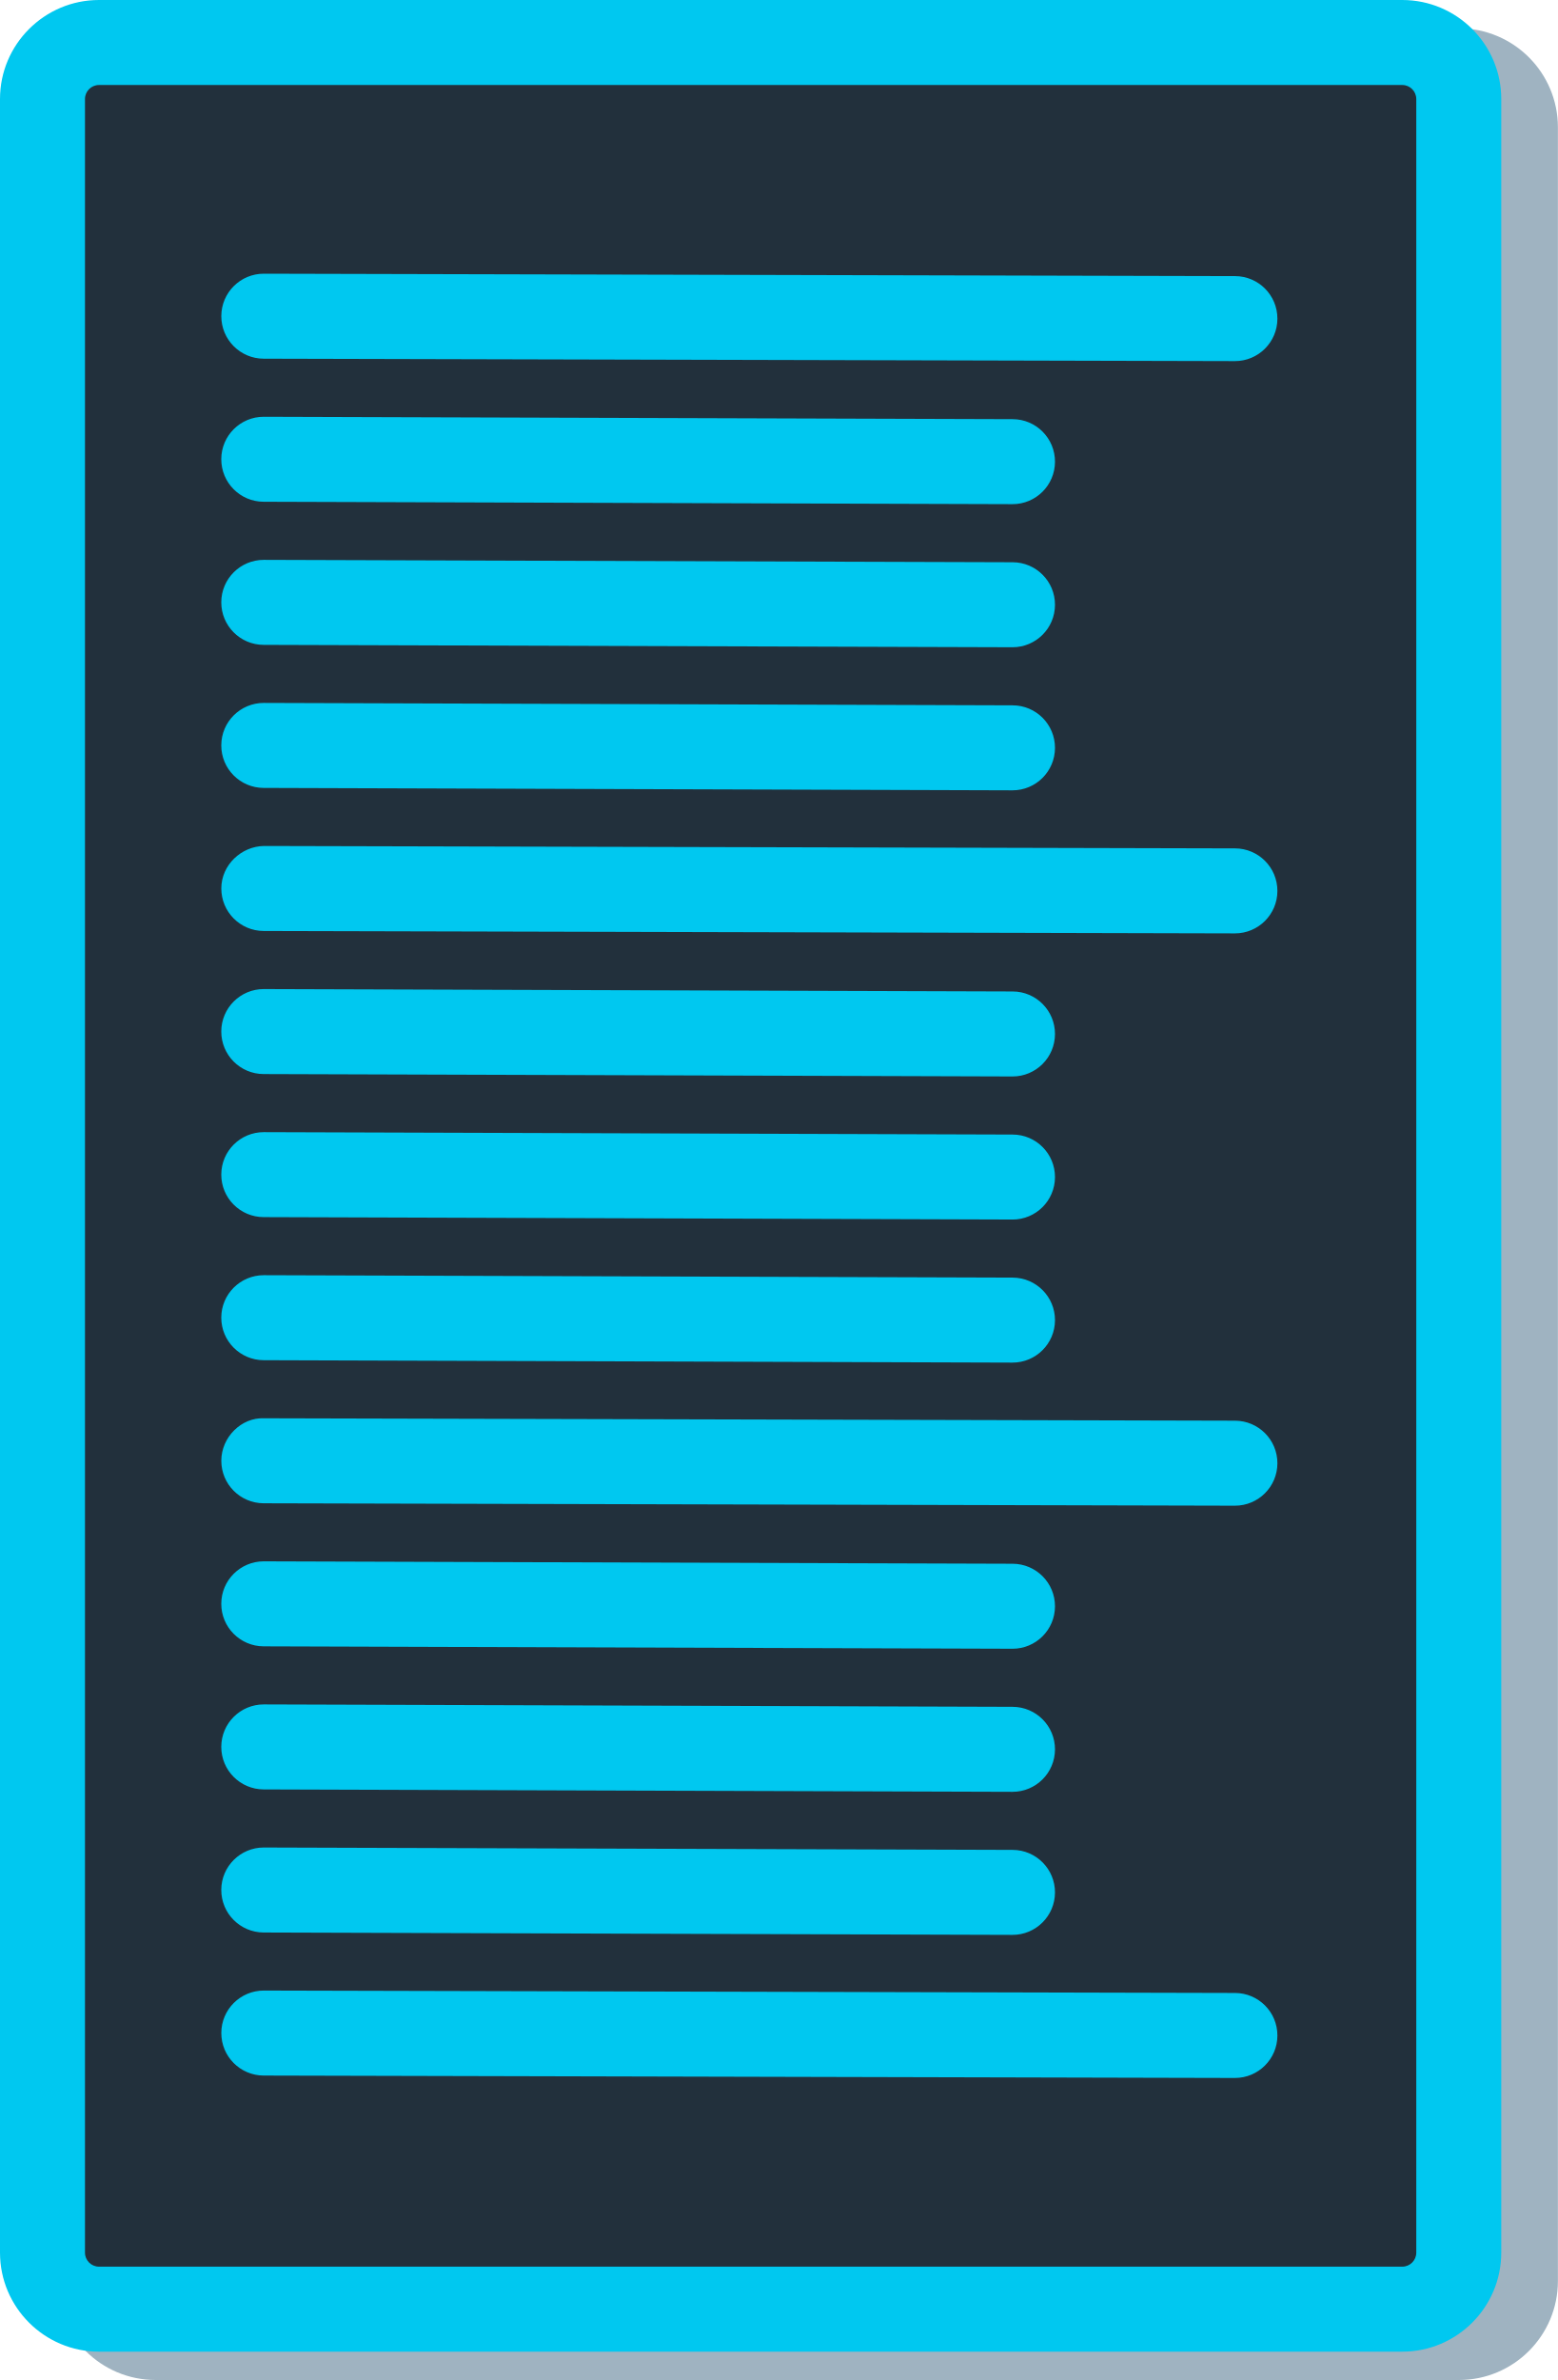
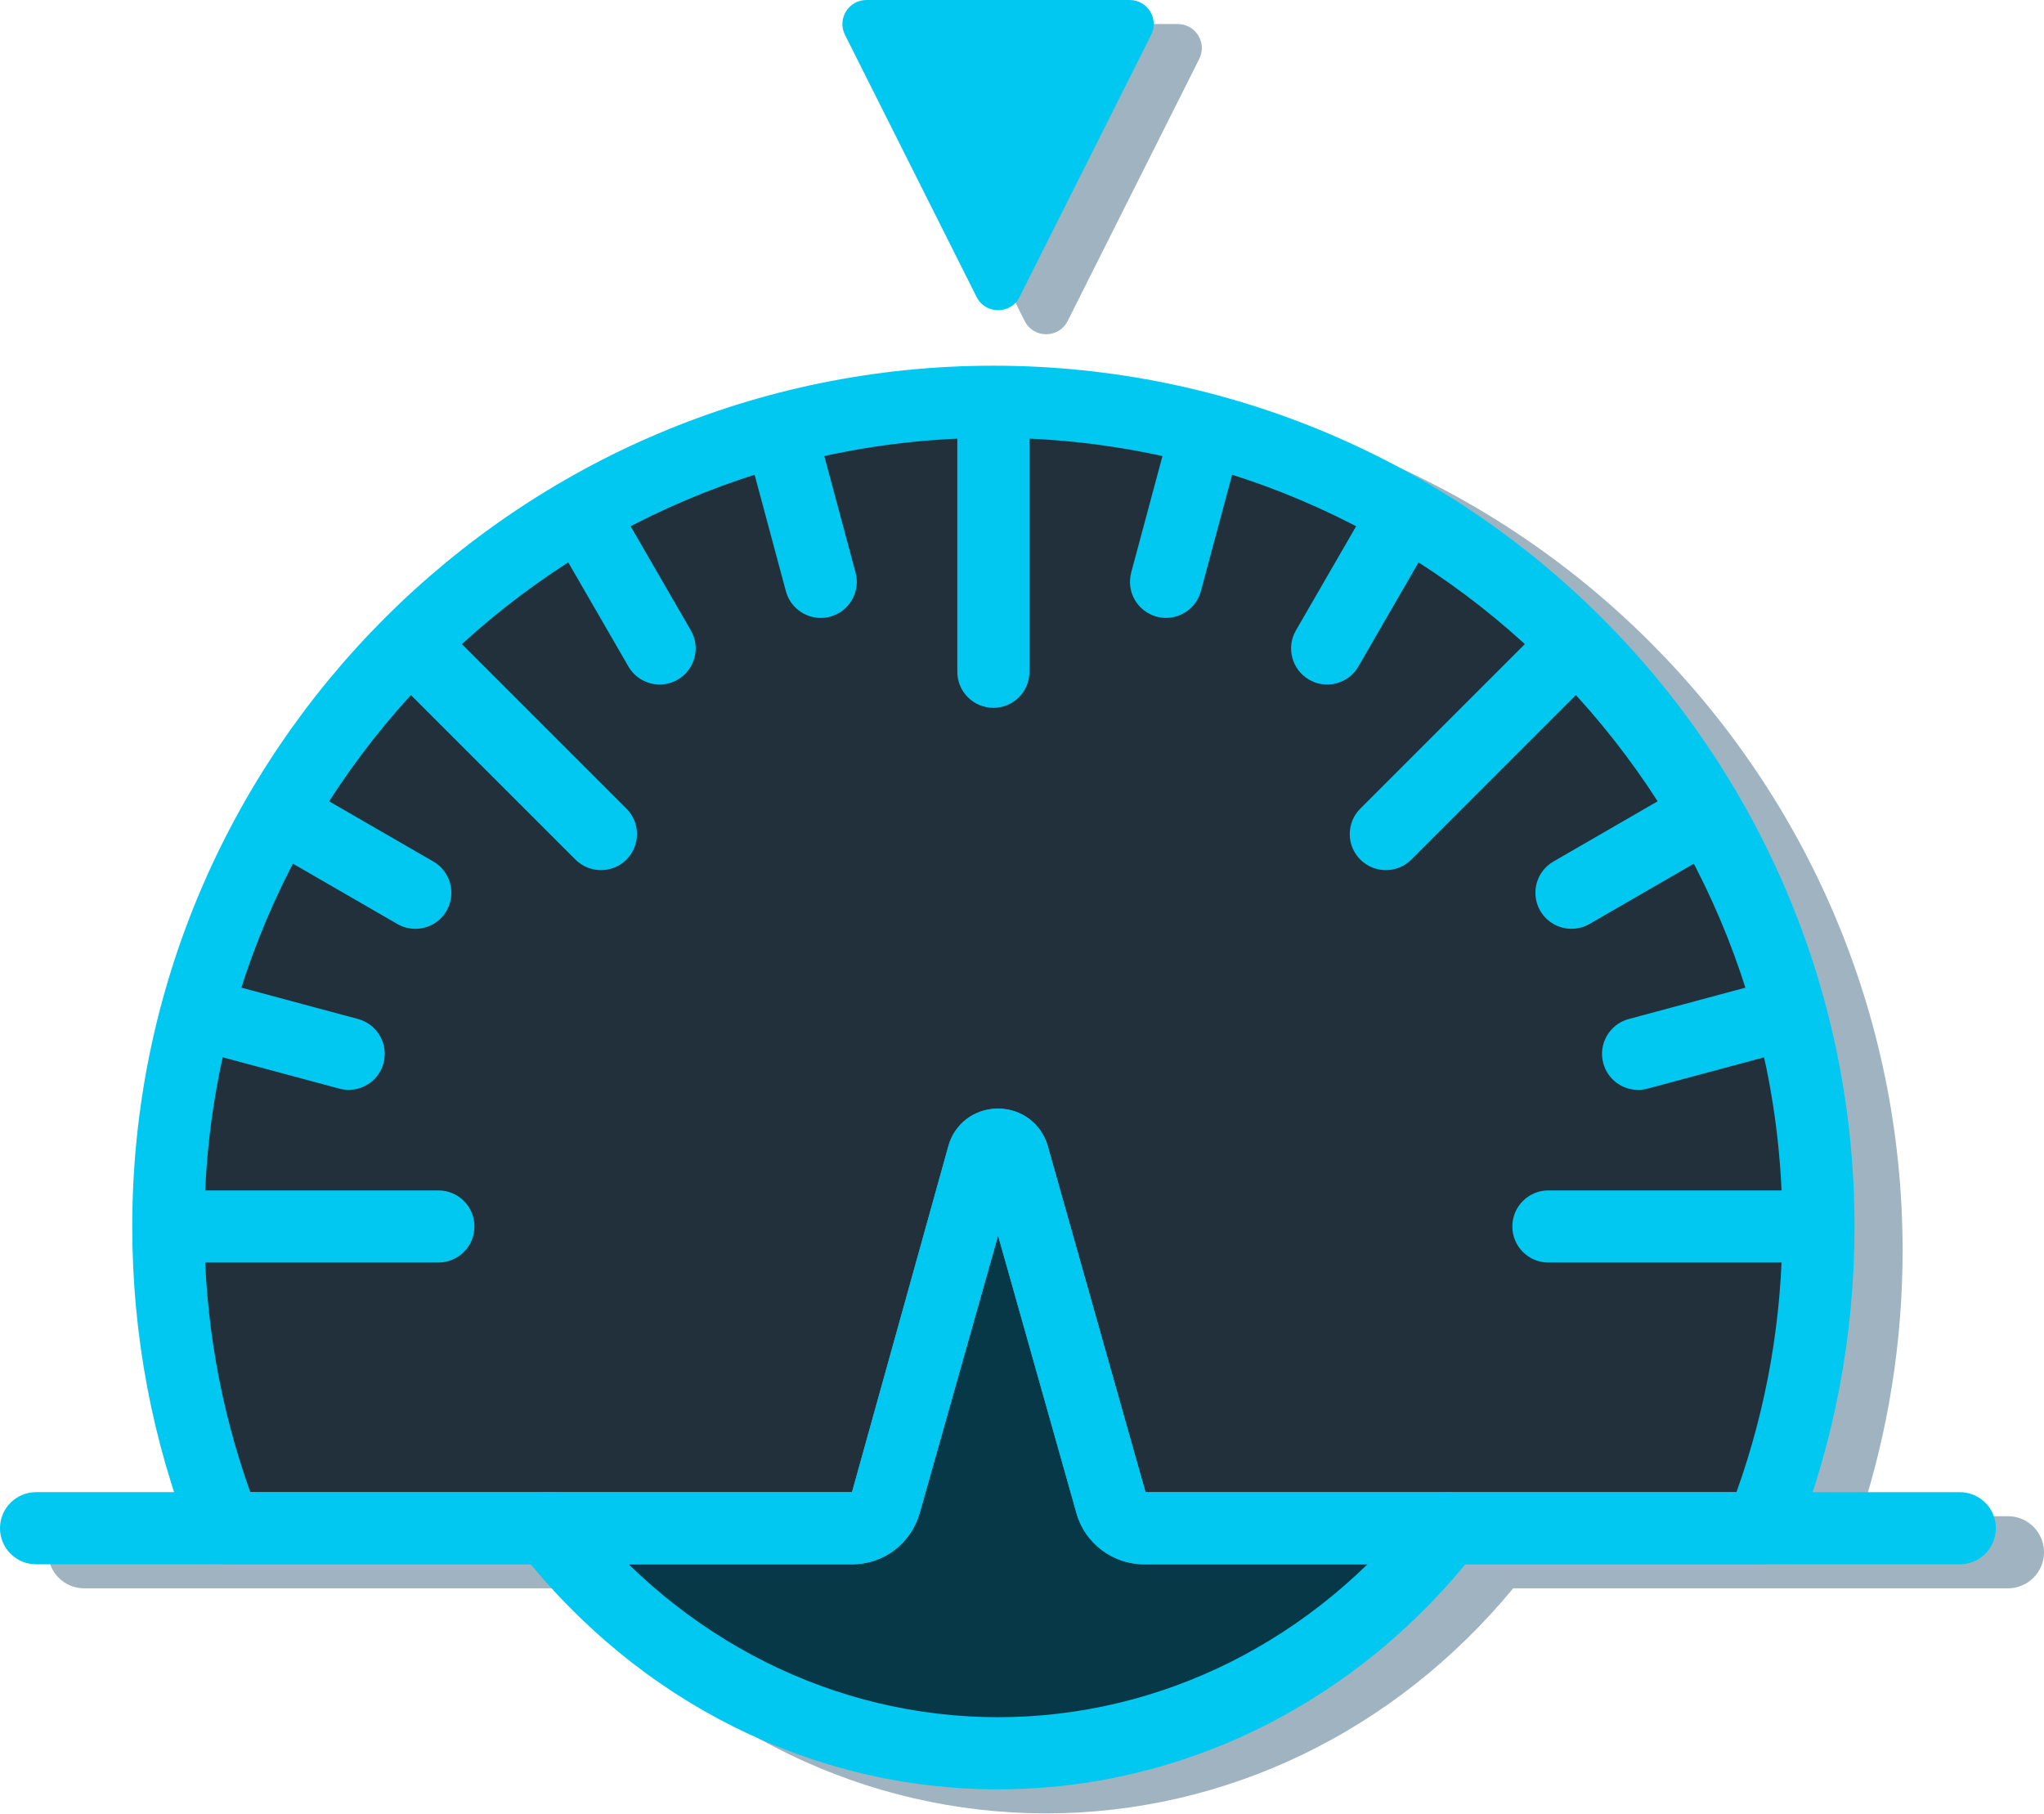
- <svg xmlns="http://www.w3.org/2000/svg" id="Layer_2" data-name="Layer 2" viewBox="0 0 55 84">
+ <svg xmlns="http://www.w3.org/2000/svg" id="Layer_2" data-name="Layer 2" viewBox="0 0 85 75.42">
  <defs>
    <style>
      .cls-1 {
        fill: #9fb3c1;
      }

      .cls-2 {
        fill: #00c8f0;
      }

      .cls-3 {
        fill: #063847;
      }

      .cls-4 {
        fill: #22303c;
      }
    </style>
  </defs>
  <g id="Icon">
    <g>
-       <rect class="cls-1" x="2" y="1" width="53" height="83" rx="3.495" ry="3.495" />
      <g>
-         <rect class="cls-4" x="1.5" y="1.5" width="50" height="80" rx="1.995" ry="1.995" />
-         <path class="cls-2" d="M49.505,83H3.495c-1.927,0-3.495-1.568-3.495-3.495V3.495C0,1.568,1.568,0,3.495,0h46.01c1.927,0,3.495,1.568,3.495,3.495v76.01c0,1.927-1.568,3.495-3.495,3.495ZM3.495,3c-.273,0-.495.222-.495.495v76.01c0,.273.222.495.495.495h46.01c.273,0,.495-.222.495-.495V3.495c0-.273-.222-.495-.495-.495H3.495Z" />
+         <path class="cls-1" d="M42.61,13.35c.369.736,1.42.736,1.789,0l5.472-10.9c.334-.666-.15-1.45-.894-1.45h-10.944c-.745,0-1.229.784-.894,1.45l5.472,10.9Z" />
+         <path class="cls-1" d="M83.5,63.06h-6.128c1.156-3.558,1.748-7.264,1.748-11.05,0-19.74-16.064-35.8-35.81-35.8S7.5,32.27,7.5,52.01c0,3.786.593,7.492,1.748,11.05H3.5c-.829,0-1.5.672-1.5,1.5s.671,1.5,1.5,1.5h20.584c4.917,5.953,11.948,9.36,19.416,9.36,7.474,0,14.508-3.407,19.426-9.36h20.574c.828,0,1.5-.672,1.5-1.5s-.672-1.5-1.5-1.5Z" />
      </g>
      <g>
+         <path class="cls-2" d="M42.399,12.35l5.472-10.9c.334-.666-.15-1.45-.894-1.45h-10.944c-.745,0-1.229.784-.894,1.45l5.472,10.9c.369.736,1.42.736,1.789,0Z" />
        <g>
-           <line class="cls-3" x1="9.312" y1="11.16" x2="43.597" y2="11.245" />
-           <path class="cls-2" d="M43.597,12.745h-.004l-34.284-.085c-.828-.002-1.498-.675-1.496-1.504.002-.827.673-1.496,1.5-1.496h.004l34.284.085c.828.002,1.498.675,1.496,1.504-.002.827-.673,1.496-1.5,1.496Z" />
+           <path class="cls-4" d="M75.62,51.01c0,4.43-.84,8.66-2.37,12.55h-25.67c-.64,0-1.2-.42-1.37-1.03l-4.08-14.45c-.18-.63-1.08-.63-1.25,0l-4.08,14.45c-.18.61-.73,1.03-1.37,1.03H9.37c-1.53-3.89-2.37-8.12-2.37-12.55,0-18.94,15.36-34.3,34.31-34.3s34.31,15.36,34.31,34.3Z" />
+           <path class="cls-3" d="M47.58,63.56h12.64c-4.46,5.71-11.18,9.36-18.72,9.36-7.53,0-14.25-3.65-18.71-9.36h12.64c.64,0,1.19-.42,1.37-1.03l4.08-14.45c.17-.63,1.07-.63,1.25,0l4.08,14.45c.17.61.73,1.03,1.37,1.03Z" />
        </g>
        <g>
-           <line class="cls-3" x1="9.312" y1="16.209" x2="35.745" y2="16.294" />
-           <path class="cls-2" d="M35.745,17.794h-.005l-26.433-.085c-.828-.002-1.498-.676-1.495-1.505.002-.827.674-1.495,1.5-1.495h.005l26.433.085c.828.002,1.498.676,1.495,1.505-.003.827-.674,1.495-1.5,1.495Z" />
+           <path class="cls-2" d="M73.25,65.06h-25.67c-1.309,0-2.466-.874-2.815-2.126l-3.26-11.547-3.262,11.551c-.376,1.276-1.504,2.122-2.813,2.122H9.37c-.617,0-1.17-.377-1.396-.951-1.642-4.173-2.474-8.58-2.474-13.099C5.5,31.27,21.564,15.21,41.31,15.21s35.81,16.06,35.81,35.8c0,4.519-.832,8.926-2.475,13.099-.226.574-.779.951-1.396.951ZM47.636,62.06h24.575c1.268-3.538,1.909-7.251,1.909-11.05,0-18.086-14.719-32.8-32.81-32.8S8.5,32.924,8.5,51.01c0,3.799.642,7.512,1.909,11.05h25.021l4.006-14.387c.249-.923,1.074-1.559,2.049-1.565h.017c.973,0,1.804.626,2.07,1.562l4.063,14.391ZM42.328,48.471l-.005.019c.002-.006.004-.013.005-.019Z" />
+           <path class="cls-2" d="M14.501,45.33c-.129,0-.26-.017-.39-.052l-5.66-1.521c-.8-.215-1.274-1.037-1.06-1.837.215-.8,1.04-1.274,1.838-1.06l5.66,1.521c.8.215,1.274,1.037,1.06,1.837-.18.67-.786,1.111-1.448,1.111Z" />
+           <path class="cls-2" d="M17.269,38.63c-.255,0-.513-.064-.749-.201l-5.07-2.93c-.717-.415-.963-1.332-.548-2.049.414-.717,1.332-.963,2.049-.548l5.07,2.93c.717.415.963,1.332.548,2.05-.278.48-.782.749-1.3.749Z" />
+           <path class="cls-2" d="M27.432,28.47c-.518,0-1.022-.269-1.3-.75l-2.93-5.07c-.415-.717-.169-1.635.548-2.049.717-.414,1.635-.169,2.049.548l2.93,5.07c.415.717.169,1.635-.548,2.049-.236.136-.495.202-.749.202Z" />
+           <path class="cls-2" d="M34.129,25.7c-.662,0-1.268-.441-1.448-1.111l-1.52-5.66c-.215-.8.26-1.623,1.06-1.838s1.623.259,1.838,1.06l1.52,5.66c.215.8-.26,1.623-1.06,1.838-.13.035-.261.052-.39.052Z" />
+           <path class="cls-2" d="M48.491,25.7c-.129,0-.26-.017-.39-.052-.801-.215-1.274-1.038-1.06-1.838l1.52-5.66c.215-.799,1.041-1.274,1.837-1.06.801.215,1.274,1.038,1.06,1.838l-1.52,5.66c-.18.669-.785,1.111-1.447,1.111Z" />
+           <path class="cls-2" d="M55.189,28.47c-.255,0-.513-.065-.75-.202-.717-.415-.962-1.332-.548-2.049l2.93-5.07c.415-.718,1.331-.963,2.05-.548.717.415.962,1.332.548,2.049l-2.93,5.07c-.278.481-.782.75-1.3.75Z" />
+           <path class="cls-2" d="M65.351,38.63c-.518,0-1.021-.269-1.3-.749-.414-.718-.169-1.635.548-2.05l5.07-2.93c.717-.413,1.635-.17,2.05.548.414.717.169,1.635-.548,2.049l-5.07,2.93c-.236.137-.495.201-.75.201Z" />
+           <path class="cls-2" d="M68.119,45.33c-.662,0-1.268-.441-1.447-1.111-.215-.8.259-1.622,1.06-1.837l5.66-1.521c.798-.216,1.622.259,1.837,1.06.215.8-.259,1.622-1.06,1.837l-5.66,1.521c-.13.035-.261.052-.39.052Z" />
+           <path class="cls-2" d="M18.23,52.51H7.69c-.829,0-1.5-.672-1.5-1.5s.671-1.5,1.5-1.5h10.54c.829,0,1.5.672,1.5,1.5s-.671,1.5-1.5,1.5Z" />
+           <path class="cls-2" d="M24.99,36.19c-.384,0-.768-.146-1.061-.439l-7.45-7.45c-.586-.585-.586-1.536,0-2.121.586-.586,1.535-.586,2.121,0l7.45,7.45c.586.585.586,1.536,0,2.121-.293.293-.677.439-1.061.439Z" />
+           <path class="cls-2" d="M41.31,29.44c-.829,0-1.5-.671-1.5-1.5v-10.54c0-.829.671-1.5,1.5-1.5s1.5.671,1.5,1.5v10.54c0,.829-.672,1.5-1.5,1.5Z" />
+           <path class="cls-2" d="M57.63,36.19c-.384,0-.768-.146-1.061-.439-.586-.585-.586-1.536,0-2.121l7.45-7.45c.586-.586,1.535-.586,2.121,0,.586.585.586,1.536,0,2.121l-7.45,7.45c-.293.293-.677.439-1.061.439Z" />
+           <path class="cls-2" d="M74.93,52.51h-10.54c-.828,0-1.5-.672-1.5-1.5s.672-1.5,1.5-1.5h10.54c.828,0,1.5.672,1.5,1.5s-.672,1.5-1.5,1.5Z" />
+           <path class="cls-2" d="M41.5,74.42c-7.709,0-14.959-3.622-19.892-9.937-.51-.653-.394-1.596.259-2.106.652-.509,1.595-.393,2.105.259,4.36,5.583,10.749,8.784,17.528,8.784,6.785,0,13.178-3.201,17.537-8.784.51-.651,1.452-.769,2.106-.259.652.511.769,1.453.259,2.106-4.934,6.314-12.188,9.937-19.902,9.937Z" />
        </g>
-         <g>
-           <line class="cls-3" x1="9.312" y1="21.259" x2="35.745" y2="21.344" />
-           <path class="cls-2" d="M35.745,22.844h-.005l-26.433-.084c-.828-.002-1.498-.676-1.495-1.505.002-.827.674-1.495,1.5-1.495h.005l26.433.084c.828.002,1.498.676,1.495,1.505-.003.827-.674,1.495-1.5,1.495Z" />
-         </g>
-         <g>
-           <line class="cls-3" x1="9.312" y1="26.309" x2="35.745" y2="26.394" />
-           <path class="cls-2" d="M35.745,27.894h-.005l-26.433-.085c-.828-.002-1.498-.676-1.495-1.505.002-.827.674-1.495,1.5-1.495h.005l26.433.085c.828.002,1.498.676,1.495,1.505-.003.827-.674,1.495-1.5,1.495Z" />
-         </g>
-         <g>
-           <line class="cls-3" x1="9.312" y1="31.358" x2="43.597" y2="31.443" />
-           <path class="cls-2" d="M43.597,32.943h-.004l-34.284-.085c-.828-.002-1.498-.675-1.496-1.504.002-.828.71-1.483,1.504-1.496l34.284.085c.828.002,1.498.675,1.496,1.504-.002.827-.673,1.496-1.5,1.496Z" />
-         </g>
-         <g>
-           <line class="cls-3" x1="9.312" y1="36.408" x2="35.745" y2="36.493" />
-           <path class="cls-2" d="M35.745,37.993h-.005l-26.433-.085c-.828-.002-1.498-.676-1.495-1.505.002-.827.674-1.495,1.5-1.495h.005l26.433.085c.828.002,1.498.676,1.495,1.505-.003.827-.674,1.495-1.5,1.495Z" />
-         </g>
-         <g>
-           <line class="cls-3" x1="9.312" y1="41.458" x2="35.745" y2="41.542" />
-           <path class="cls-2" d="M35.745,43.042h-.005l-26.433-.085c-.828-.002-1.498-.676-1.495-1.504.002-.827.674-1.495,1.5-1.495h.005l26.433.085c.828.002,1.498.676,1.495,1.505-.003.827-.674,1.495-1.5,1.495Z" />
-         </g>
-         <g>
-           <line class="cls-3" x1="9.312" y1="46.507" x2="35.745" y2="46.592" />
-           <path class="cls-2" d="M35.745,48.092h-.005l-26.433-.085c-.828-.003-1.498-.677-1.495-1.505.002-.827.674-1.495,1.5-1.495h.005l26.433.085c.828.003,1.498.677,1.495,1.505-.003.827-.674,1.495-1.5,1.495Z" />
-         </g>
-         <g>
-           <line class="cls-3" x1="9.312" y1="51.557" x2="43.597" y2="51.642" />
-           <path class="cls-2" d="M43.597,53.142h-.004l-34.284-.085c-.828-.002-1.498-.675-1.496-1.504.002-.829.71-1.53,1.504-1.496l34.284.085c.828.002,1.498.675,1.496,1.504-.002.827-.673,1.496-1.5,1.496Z" />
-         </g>
-         <g>
-           <line class="cls-3" x1="9.312" y1="56.606" x2="35.745" y2="56.691" />
-           <path class="cls-2" d="M35.745,58.191h-.005l-26.433-.085c-.828-.003-1.498-.677-1.495-1.505.002-.827.674-1.495,1.5-1.495h.005l26.433.085c.828.003,1.498.677,1.495,1.505-.003.827-.674,1.495-1.5,1.495Z" />
-         </g>
-         <g>
-           <line class="cls-3" x1="9.312" y1="61.656" x2="35.745" y2="61.741" />
-           <path class="cls-2" d="M35.745,63.241h-.005l-26.433-.085c-.828-.003-1.498-.677-1.495-1.505.002-.827.674-1.495,1.5-1.495h.005l26.433.085c.828.003,1.498.677,1.495,1.505-.003.827-.674,1.495-1.5,1.495Z" />
-         </g>
-         <g>
-           <line class="cls-3" x1="9.312" y1="66.706" x2="35.745" y2="66.791" />
-           <path class="cls-2" d="M35.745,68.29h-.005l-26.433-.084c-.828-.003-1.498-.677-1.495-1.505.002-.826.674-1.495,1.5-1.495h.005l26.433.084c.828.003,1.498.677,1.495,1.505-.003.826-.674,1.495-1.5,1.495Z" />
-         </g>
-         <g>
-           <line class="cls-3" x1="9.312" y1="71.755" x2="43.597" y2="71.84" />
-           <path class="cls-2" d="M43.597,73.34h-.004l-34.284-.085c-.828-.002-1.498-.675-1.496-1.504.002-.827.673-1.496,1.5-1.496h.004l34.284.085c.828.002,1.498.675,1.496,1.504-.002.827-.673,1.496-1.5,1.496Z" />
-         </g>
+         <path class="cls-2" d="M81.5,65.06h-33.92c-1.309,0-2.466-.874-2.815-2.126l-3.26-11.547-3.262,11.551c-.376,1.276-1.504,2.122-2.813,2.122H1.5c-.829,0-1.5-.672-1.5-1.5s.671-1.5,1.5-1.5h33.93l4.006-14.387c.249-.923,1.074-1.559,2.049-1.565h.017c.973,0,1.804.626,2.07,1.562l4.063,14.391h33.864c.828,0,1.5.672,1.5,1.5s-.672,1.5-1.5,1.5ZM42.328,48.471l-.005.019c.002-.006.004-.013.005-.019Z" />
      </g>
    </g>
  </g>
</svg>
